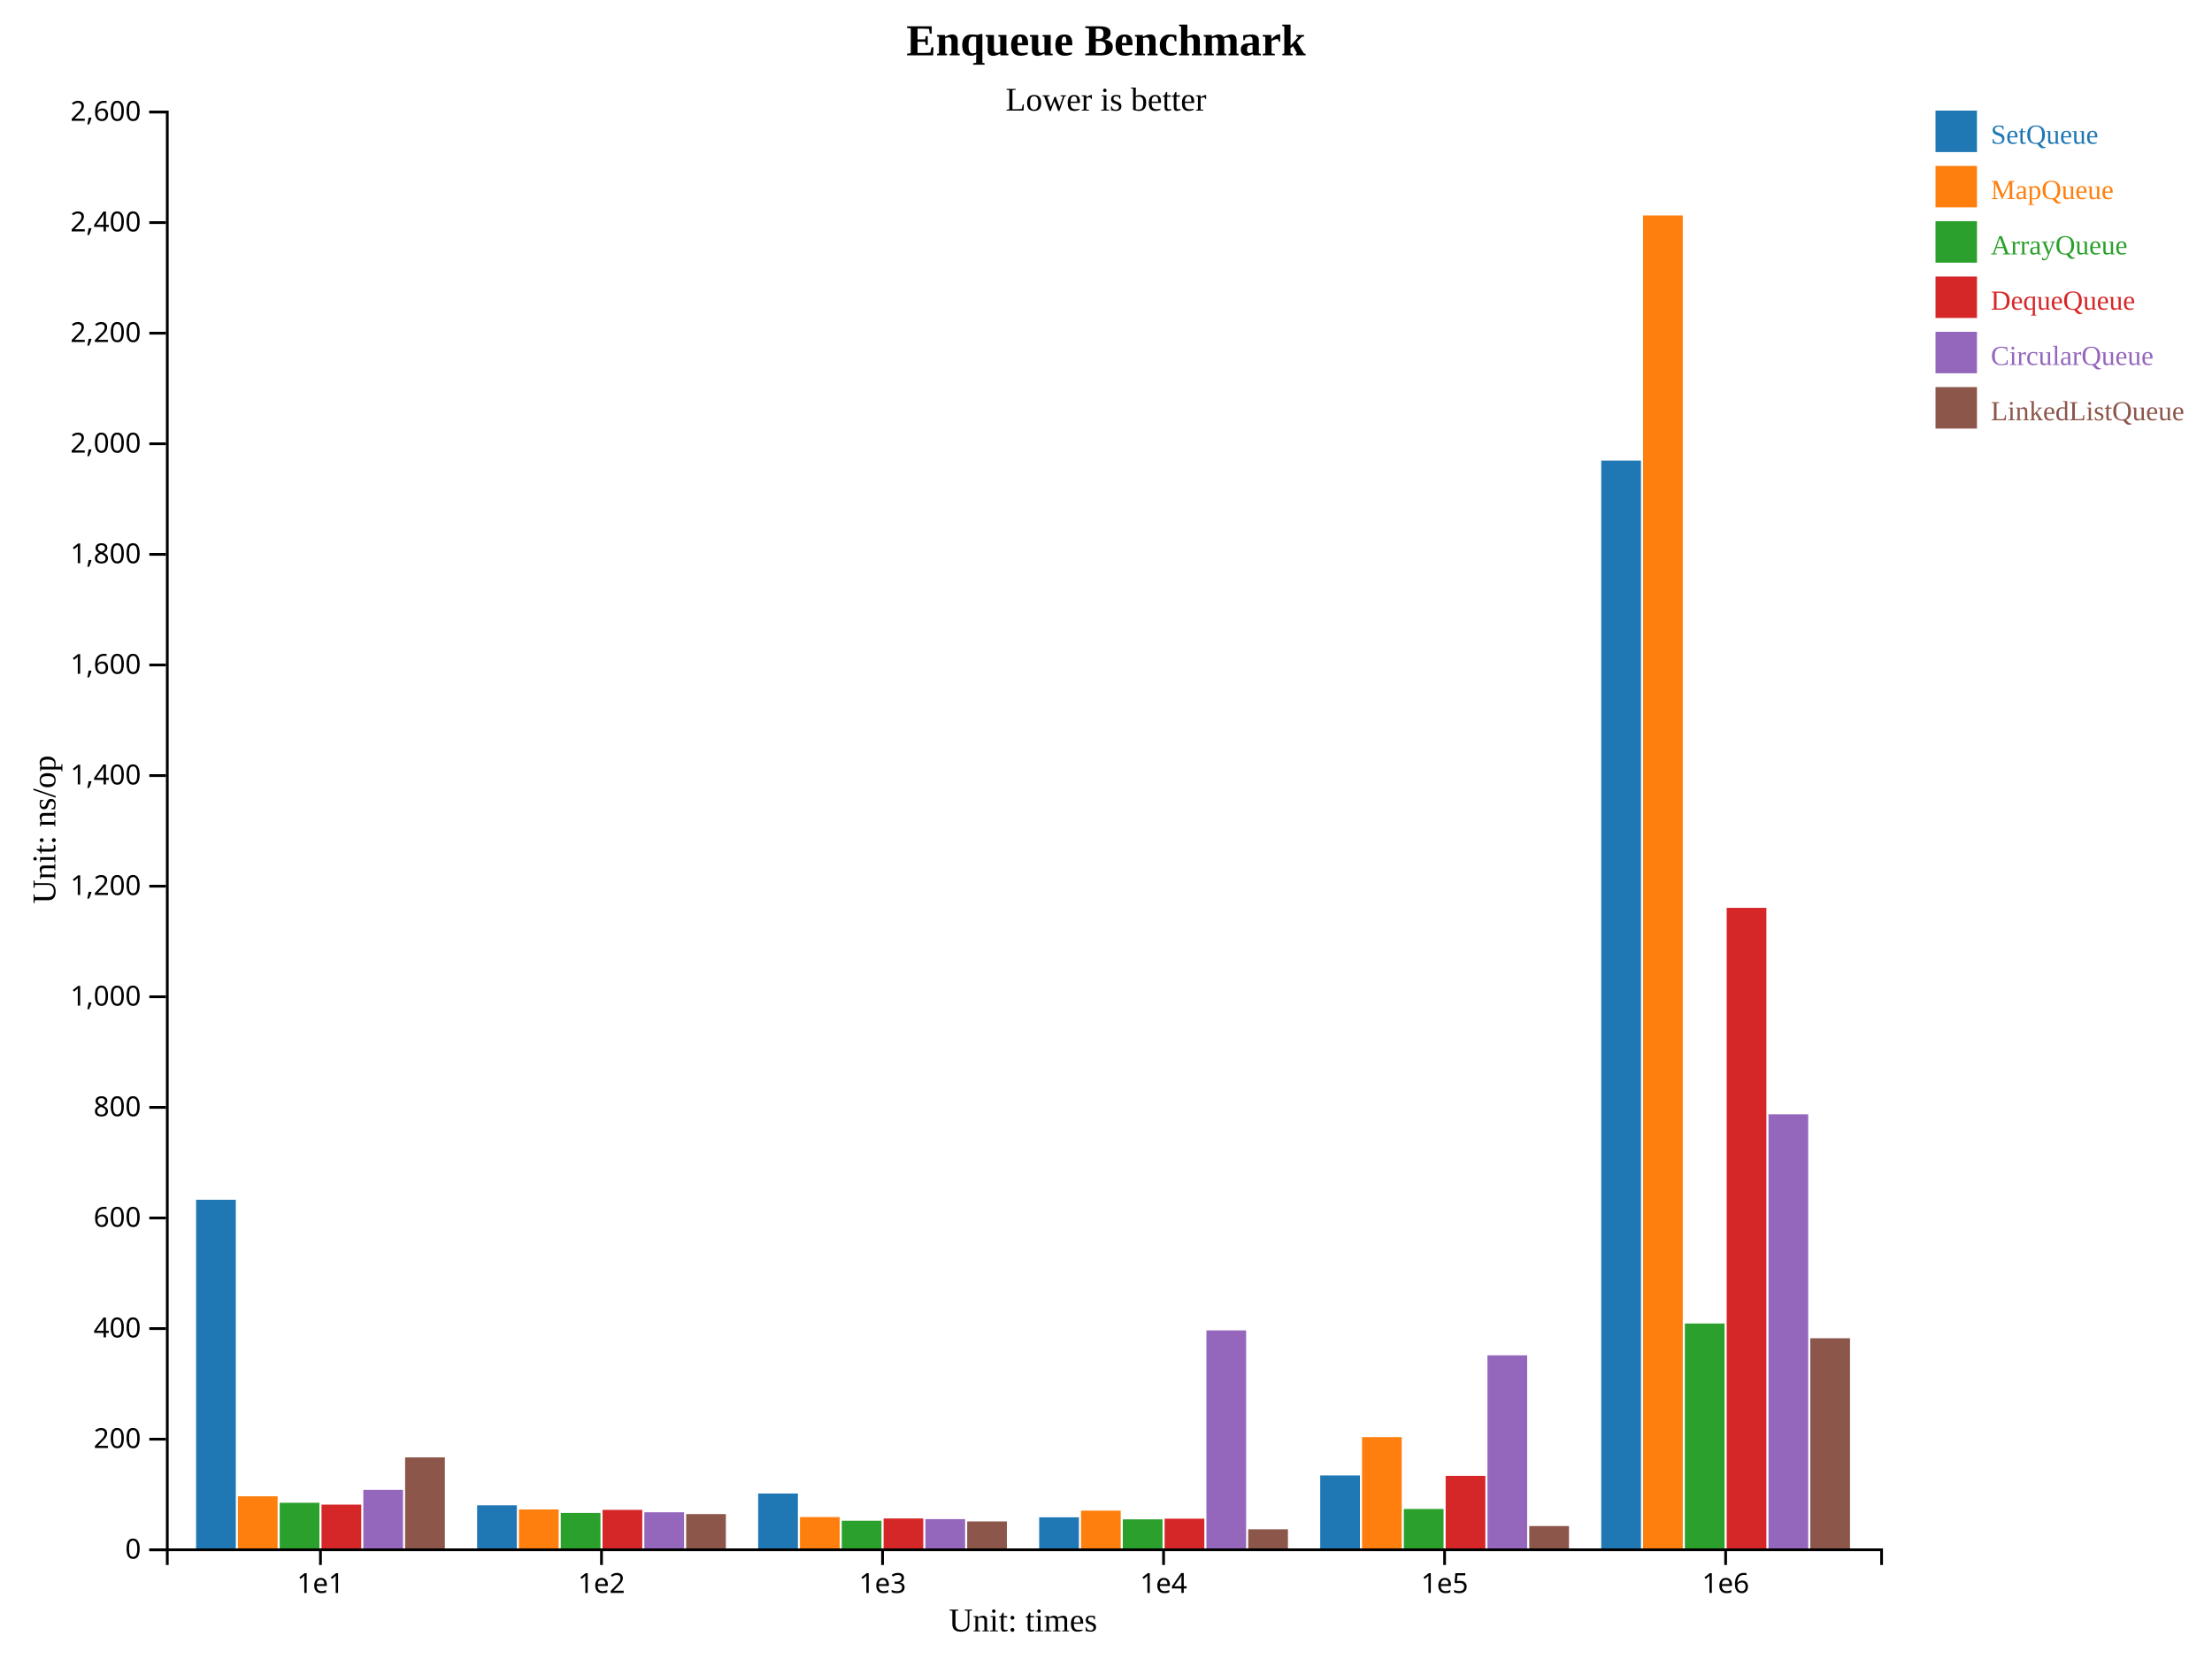
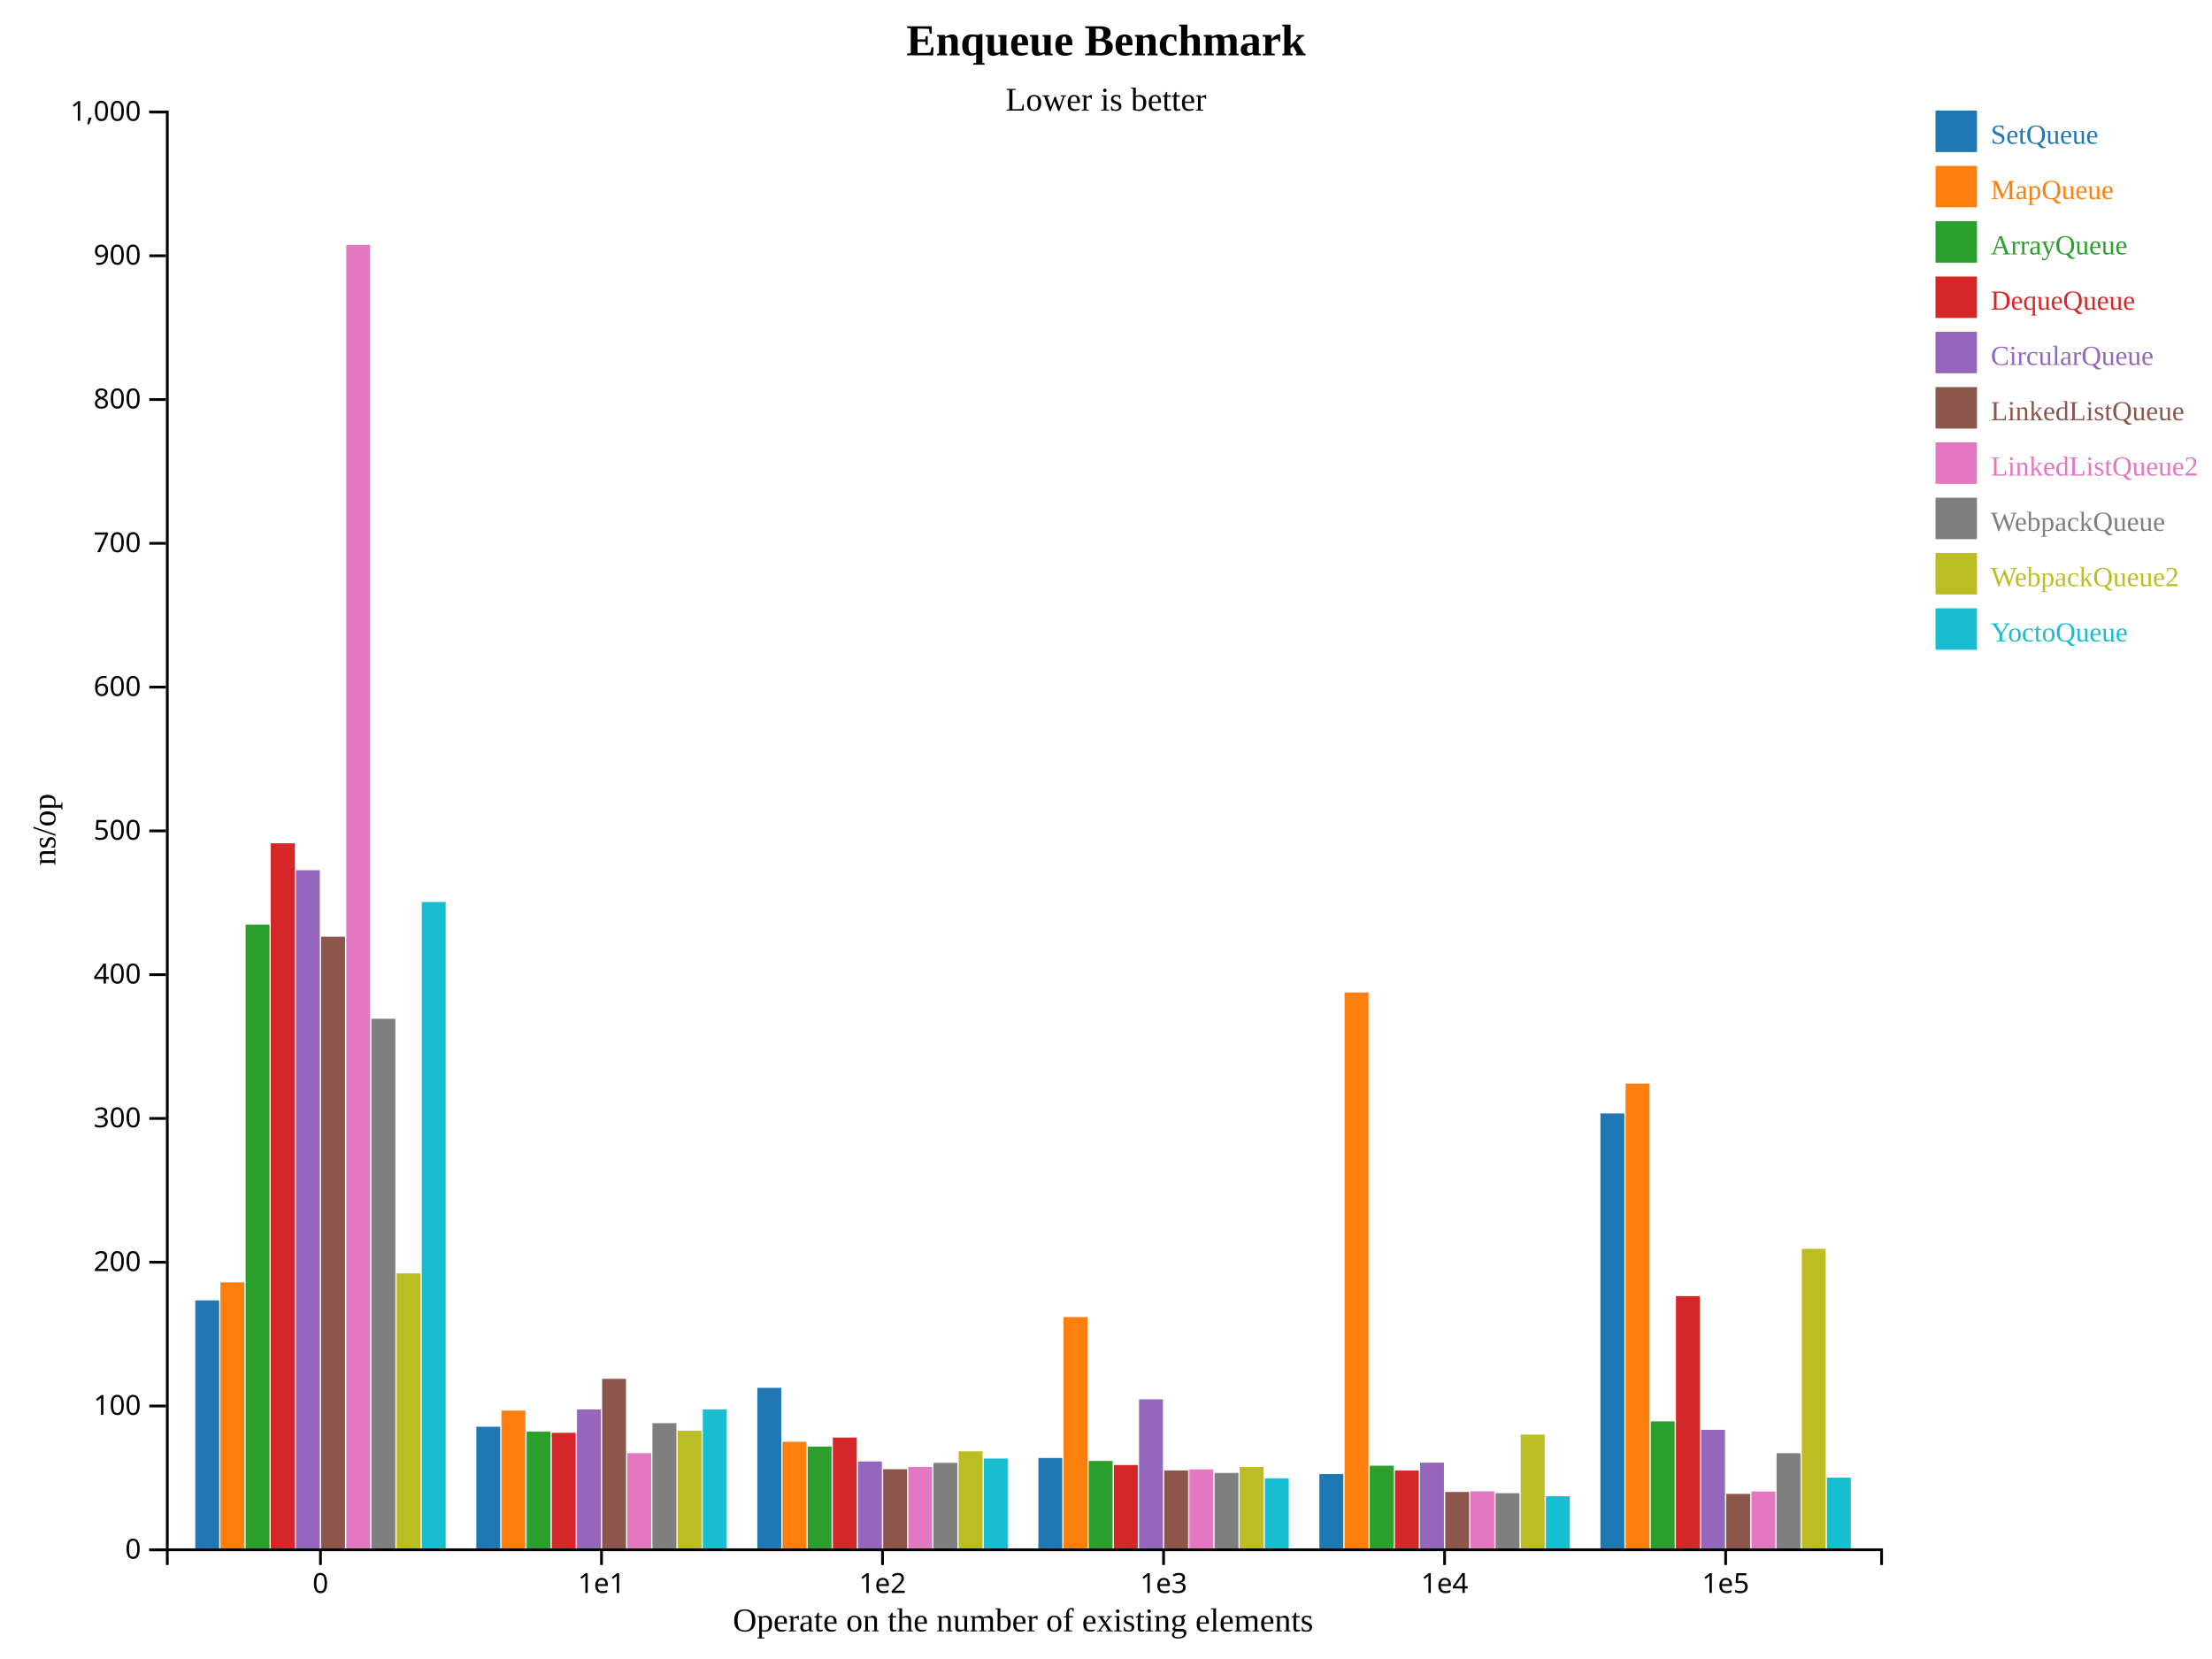
<svg xmlns="http://www.w3.org/2000/svg" width="800" height="600" style="background-color: white;">
  <g transform="translate(60,40)">
    <g transform="translate(10.16393,0)">
-       <rect x="0.756" y="393.91" width="14.364" height="126.09" fill="#1f77b4" />
-       <rect x="15.876" y="501.156" width="14.364" height="18.844" fill="#ff7f0e" />
-       <rect x="30.996" y="503.498" width="14.364" height="16.502" fill="#2ca02c" />
-       <rect x="46.116" y="504.164" width="14.364" height="15.836" fill="#d62728" />
-       <rect x="61.236" y="498.828" width="14.364" height="21.172" fill="#9467bd" />
-       <rect x="76.356" y="487.082" width="14.364" height="32.918" fill="#8c564b" />
+       <rect x="0.455" y="430.3" width="8.647" height="89.7" fill="#1f77b4" />
+       <rect x="9.557" y="423.784" width="8.647" height="96.216" fill="#ff7f0e" />
+       <rect x="18.659" y="294.408" width="8.647" height="225.592" fill="#2ca02c" />
+       <rect x="27.761" y="264.987" width="8.647" height="255.013" fill="#d62728" />
+       <rect x="36.863" y="274.716" width="8.647" height="245.284" fill="#9467bd" />
+       <rect x="45.965" y="298.761" width="8.647" height="221.239" fill="#8c564b" />
+       <rect x="55.067" y="48.573" width="8.647" height="471.427" fill="#e377c2" />
+       <rect x="64.169" y="328.448" width="8.647" height="191.552" fill="#7f7f7f" />
+       <rect x="73.271" y="420.54" width="8.647" height="99.46" fill="#bcbd22" />
+       <rect x="82.373" y="286.213" width="8.647" height="233.787" fill="#17becf" />
    </g>
    <g transform="translate(111.8033,0)">
-       <rect x="0.756" y="504.416" width="14.364" height="15.584" fill="#1f77b4" />
-       <rect x="15.876" y="505.912" width="14.364" height="14.088" fill="#ff7f0e" />
-       <rect x="30.996" y="507.17" width="14.364" height="12.83" fill="#2ca02c" />
-       <rect x="46.116" y="506.066" width="14.364" height="13.934" fill="#d62728" />
-       <rect x="61.236" y="506.932" width="14.364" height="13.068" fill="#9467bd" />
-       <rect x="76.356" y="507.59" width="14.364" height="12.41" fill="#8c564b" />
+       <rect x="0.455" y="475.998" width="8.647" height="44.002" fill="#1f77b4" />
+       <rect x="9.557" y="470.153" width="8.647" height="49.847" fill="#ff7f0e" />
+       <rect x="18.659" y="477.771" width="8.647" height="42.229" fill="#2ca02c" />
+       <rect x="27.761" y="478.192" width="8.647" height="41.808" fill="#d62728" />
+       <rect x="36.863" y="469.742" width="8.647" height="50.258" fill="#9467bd" />
+       <rect x="45.965" y="458.682" width="8.647" height="61.318" fill="#8c564b" />
+       <rect x="55.067" y="485.56" width="8.647" height="34.44" fill="#e377c2" />
+       <rect x="64.169" y="474.703" width="8.647" height="45.297" fill="#7f7f7f" />
+       <rect x="73.271" y="477.454" width="8.647" height="42.546" fill="#bcbd22" />
+       <rect x="82.373" y="469.726" width="8.647" height="50.274" fill="#17becf" />
    </g>
    <g transform="translate(213.4426,0)">
-       <rect x="0.756" y="500.156" width="14.364" height="19.844" fill="#1f77b4" />
-       <rect x="15.876" y="508.67" width="14.364" height="11.33" fill="#ff7f0e" />
-       <rect x="30.996" y="509.99" width="14.364" height="10.01" fill="#2ca02c" />
-       <rect x="46.116" y="509.174" width="14.364" height="10.826" fill="#d62728" />
-       <rect x="61.236" y="509.412" width="14.364" height="10.588" fill="#9467bd" />
-       <rect x="76.356" y="510.24" width="14.364" height="9.76" fill="#8c564b" />
+       <rect x="0.455" y="461.937" width="8.647" height="58.063" fill="#1f77b4" />
+       <rect x="9.557" y="481.432" width="8.647" height="38.568" fill="#ff7f0e" />
+       <rect x="18.659" y="483.189" width="8.647" height="36.811" fill="#2ca02c" />
+       <rect x="27.761" y="479.913" width="8.647" height="40.087" fill="#d62728" />
+       <rect x="36.863" y="488.556" width="8.647" height="31.444" fill="#9467bd" />
+       <rect x="45.965" y="491.358" width="8.647" height="28.642" fill="#8c564b" />
+       <rect x="55.067" y="490.537" width="8.647" height="29.463" fill="#e377c2" />
+       <rect x="64.169" y="489.044" width="8.647" height="30.956" fill="#7f7f7f" />
+       <rect x="73.271" y="484.884" width="8.647" height="35.116" fill="#bcbd22" />
+       <rect x="82.373" y="487.495" width="8.647" height="32.505" fill="#17becf" />
    </g>
    <g transform="translate(315.082,0)">
-       <rect x="0.756" y="508.754" width="14.364" height="11.246" fill="#1f77b4" />
-       <rect x="15.876" y="506.34" width="14.364" height="13.66" fill="#ff7f0e" />
-       <rect x="30.996" y="509.49" width="14.364" height="10.51" fill="#2ca02c" />
-       <rect x="46.116" y="509.244" width="14.364" height="10.756" fill="#d62728" />
-       <rect x="61.236" y="441.158" width="14.364" height="78.842" fill="#9467bd" />
-       <rect x="76.356" y="513.086" width="14.364" height="6.914" fill="#8c564b" />
+       <rect x="0.455" y="487.292" width="8.647" height="32.708" fill="#1f77b4" />
+       <rect x="9.557" y="436.353" width="8.647" height="83.647" fill="#ff7f0e" />
+       <rect x="18.659" y="488.379" width="8.647" height="31.621" fill="#2ca02c" />
+       <rect x="27.761" y="489.845" width="8.647" height="30.155" fill="#d62728" />
+       <rect x="36.863" y="466.071" width="8.647" height="53.929" fill="#9467bd" />
+       <rect x="45.965" y="491.8" width="8.647" height="28.2" fill="#8c564b" />
+       <rect x="55.067" y="491.431" width="8.647" height="28.569" fill="#e377c2" />
+       <rect x="64.169" y="492.705" width="8.647" height="27.295" fill="#7f7f7f" />
+       <rect x="73.271" y="490.558" width="8.647" height="29.442" fill="#bcbd22" />
+       <rect x="82.373" y="494.645" width="8.647" height="25.355" fill="#17becf" />
    </g>
    <g transform="translate(416.7213,0)">
-       <rect x="0.756" y="493.596" width="14.364" height="26.404" fill="#1f77b4" />
-       <rect x="15.876" y="479.75" width="14.364" height="40.25" fill="#ff7f0e" />
-       <rect x="30.996" y="505.744" width="14.364" height="14.256" fill="#2ca02c" />
-       <rect x="46.116" y="493.764" width="14.364" height="26.236" fill="#d62728" />
-       <rect x="61.236" y="450.172" width="14.364" height="69.828" fill="#9467bd" />
-       <rect x="76.356" y="511.914" width="14.364" height="8.086" fill="#8c564b" />
+       <rect x="0.455" y="493.126" width="8.647" height="26.874" fill="#1f77b4" />
+       <rect x="9.557" y="318.921" width="8.647" height="201.079" fill="#ff7f0e" />
+       <rect x="18.659" y="490.09" width="8.647" height="29.91" fill="#2ca02c" />
+       <rect x="27.761" y="491.821" width="8.647" height="28.179" fill="#d62728" />
+       <rect x="36.863" y="488.992" width="8.647" height="31.008" fill="#9467bd" />
+       <rect x="45.965" y="499.59" width="8.647" height="20.41" fill="#8c564b" />
+       <rect x="55.067" y="499.356" width="8.647" height="20.644" fill="#e377c2" />
+       <rect x="64.169" y="500.032" width="8.647" height="19.968" fill="#7f7f7f" />
+       <rect x="73.271" y="478.832" width="8.647" height="41.168" fill="#bcbd22" />
+       <rect x="82.373" y="501.129" width="8.647" height="18.871" fill="#17becf" />
    </g>
    <g transform="translate(518.3607,0)">
-       <rect x="0.756" y="126.588" width="14.364" height="393.412" fill="#1f77b4" />
-       <rect x="15.876" y="37.916" width="14.364" height="482.084" fill="#ff7f0e" />
-       <rect x="30.996" y="438.662" width="14.364" height="81.338" fill="#2ca02c" />
-       <rect x="46.116" y="288.334" width="14.364" height="231.666" fill="#d62728" />
-       <rect x="61.236" y="362.994" width="14.364" height="157.006" fill="#9467bd" />
-       <rect x="76.356" y="443.994" width="14.364" height="76.006" fill="#8c564b" />
+       <rect x="0.455" y="362.695" width="8.647" height="157.305" fill="#1f77b4" />
+       <rect x="9.557" y="351.889" width="8.647" height="168.111" fill="#ff7f0e" />
+       <rect x="18.659" y="474.048" width="8.647" height="45.952" fill="#2ca02c" />
+       <rect x="27.761" y="428.761" width="8.647" height="91.239" fill="#d62728" />
+       <rect x="36.863" y="477.11" width="8.647" height="42.89" fill="#9467bd" />
+       <rect x="45.965" y="500.287" width="8.647" height="19.713" fill="#8c564b" />
+       <rect x="55.067" y="499.403" width="8.647" height="20.597" fill="#e377c2" />
+       <rect x="64.169" y="485.566" width="8.647" height="34.434" fill="#7f7f7f" />
+       <rect x="73.271" y="411.668" width="8.647" height="108.332" fill="#bcbd22" />
+       <rect x="82.373" y="494.411" width="8.647" height="25.589" fill="#17becf" />
    </g>
    <g transform="translate(0,520)" fill="none" font-size="10" font-family="sans-serif" text-anchor="middle">
      <path class="domain" stroke="currentColor" d="M0.5,6V0.5H620.5V6" />
      <g class="tick" opacity="1" transform="translate(55.90164,0)">
        <line stroke="currentColor" y2="6" />
-         <text fill="currentColor" y="9" dy="0.71em">1e1</text>
+         <text fill="currentColor" y="9" dy="0.71em">0</text>
      </g>
      <g class="tick" opacity="1" transform="translate(157.541,0)">
        <line stroke="currentColor" y2="6" />
-         <text fill="currentColor" y="9" dy="0.71em">1e2</text>
+         <text fill="currentColor" y="9" dy="0.71em">1e1</text>
      </g>
      <g class="tick" opacity="1" transform="translate(259.1803,0)">
        <line stroke="currentColor" y2="6" />
-         <text fill="currentColor" y="9" dy="0.71em">1e3</text>
+         <text fill="currentColor" y="9" dy="0.71em">1e2</text>
      </g>
      <g class="tick" opacity="1" transform="translate(360.8197,0)">
        <line stroke="currentColor" y2="6" />
-         <text fill="currentColor" y="9" dy="0.71em">1e4</text>
+         <text fill="currentColor" y="9" dy="0.71em">1e3</text>
      </g>
      <g class="tick" opacity="1" transform="translate(462.459,0)">
        <line stroke="currentColor" y2="6" />
-         <text fill="currentColor" y="9" dy="0.71em">1e5</text>
+         <text fill="currentColor" y="9" dy="0.71em">1e4</text>
      </g>
      <g class="tick" opacity="1" transform="translate(564.0984,0)">
        <line stroke="currentColor" y2="6" />
-         <text fill="currentColor" y="9" dy="0.71em">1e6</text>
+         <text fill="currentColor" y="9" dy="0.71em">1e5</text>
      </g>
    </g>
-     <text x="310" y="550" text-anchor="middle" font-size="12px" fill="black">Unit: times</text>
+     <text x="310" y="550" text-anchor="middle" font-size="12px" fill="black">Operate on the number of existing elements</text>
    <g fill="none" font-size="10" font-family="sans-serif" text-anchor="end">
      <path class="domain" stroke="currentColor" d="M-6,520.5H0.5V0.5H-6" />
      <g class="tick" opacity="1" transform="translate(0,520.5)">
        <line stroke="currentColor" x2="-6" />
        <text fill="currentColor" x="-9" dy="0.32em">0</text>
      </g>
-       <g class="tick" opacity="1" transform="translate(0,480.5)">
+       <g class="tick" opacity="1" transform="translate(0,468.5)">
+         <line stroke="currentColor" x2="-6" />
+         <text fill="currentColor" x="-9" dy="0.32em">100</text>
+       </g>
+       <g class="tick" opacity="1" transform="translate(0,416.5)">
        <line stroke="currentColor" x2="-6" />
        <text fill="currentColor" x="-9" dy="0.32em">200</text>
      </g>
-       <g class="tick" opacity="1" transform="translate(0,440.5)">
+       <g class="tick" opacity="1" transform="translate(0,364.5)">
+         <line stroke="currentColor" x2="-6" />
+         <text fill="currentColor" x="-9" dy="0.32em">300</text>
+       </g>
+       <g class="tick" opacity="1" transform="translate(0,312.5)">
        <line stroke="currentColor" x2="-6" />
        <text fill="currentColor" x="-9" dy="0.32em">400</text>
      </g>
-       <g class="tick" opacity="1" transform="translate(0,400.5)">
+       <g class="tick" opacity="1" transform="translate(0,260.5)">
+         <line stroke="currentColor" x2="-6" />
+         <text fill="currentColor" x="-9" dy="0.32em">500</text>
+       </g>
+       <g class="tick" opacity="1" transform="translate(0,208.5)">
        <line stroke="currentColor" x2="-6" />
        <text fill="currentColor" x="-9" dy="0.32em">600</text>
      </g>
-       <g class="tick" opacity="1" transform="translate(0,360.5)">
+       <g class="tick" opacity="1" transform="translate(0,156.5)">
+         <line stroke="currentColor" x2="-6" />
+         <text fill="currentColor" x="-9" dy="0.32em">700</text>
+       </g>
+       <g class="tick" opacity="1" transform="translate(0,104.5)">
        <line stroke="currentColor" x2="-6" />
        <text fill="currentColor" x="-9" dy="0.32em">800</text>
      </g>
-       <g class="tick" opacity="1" transform="translate(0,320.5)">
+       <g class="tick" opacity="1" transform="translate(0,52.5)">
+         <line stroke="currentColor" x2="-6" />
+         <text fill="currentColor" x="-9" dy="0.32em">900</text>
+       </g>
+       <g class="tick" opacity="1" transform="translate(0,0.5)">
        <line stroke="currentColor" x2="-6" />
        <text fill="currentColor" x="-9" dy="0.32em">1,000</text>
      </g>
-       <g class="tick" opacity="1" transform="translate(0,280.5)">
-         <line stroke="currentColor" x2="-6" />
-         <text fill="currentColor" x="-9" dy="0.32em">1,200</text>
-       </g>
-       <g class="tick" opacity="1" transform="translate(0,240.5)">
-         <line stroke="currentColor" x2="-6" />
-         <text fill="currentColor" x="-9" dy="0.32em">1,400</text>
-       </g>
-       <g class="tick" opacity="1" transform="translate(0,200.5)">
-         <line stroke="currentColor" x2="-6" />
-         <text fill="currentColor" x="-9" dy="0.32em">1,600</text>
-       </g>
-       <g class="tick" opacity="1" transform="translate(0,160.5)">
-         <line stroke="currentColor" x2="-6" />
-         <text fill="currentColor" x="-9" dy="0.32em">1,800</text>
-       </g>
-       <g class="tick" opacity="1" transform="translate(0,120.5)">
-         <line stroke="currentColor" x2="-6" />
-         <text fill="currentColor" x="-9" dy="0.32em">2,000</text>
-       </g>
-       <g class="tick" opacity="1" transform="translate(0,80.5)">
-         <line stroke="currentColor" x2="-6" />
-         <text fill="currentColor" x="-9" dy="0.32em">2,200</text>
-       </g>
-       <g class="tick" opacity="1" transform="translate(0,40.5)">
-         <line stroke="currentColor" x2="-6" />
-         <text fill="currentColor" x="-9" dy="0.32em">2,400</text>
-       </g>
-       <g class="tick" opacity="1" transform="translate(0,0.5)">
-         <line stroke="currentColor" x2="-6" />
-         <text fill="currentColor" x="-9" dy="0.32em">2,600</text>
-       </g>
    </g>
-     <text x="-260" y="-40" transform="rotate(-90)" text-anchor="middle" font-size="12px" fill="black">Unit: ns/op</text>
+     <text x="-260" y="-40" transform="rotate(-90)" text-anchor="middle" font-size="12px" fill="black">ns/op</text>
    <g transform="translate(640, 0)">
      <g transform="translate(0, 0)">
        <rect width="15" height="15" fill="#1f77b4" />
        <text x="20" y="12" text-anchor="start" font-size="10px" fill="#1f77b4">SetQueue</text>
      </g>
      <g transform="translate(0, 20)">
        <rect width="15" height="15" fill="#ff7f0e" />
        <text x="20" y="12" text-anchor="start" font-size="10px" fill="#ff7f0e">MapQueue</text>
      </g>
      <g transform="translate(0, 40)">
        <rect width="15" height="15" fill="#2ca02c" />
        <text x="20" y="12" text-anchor="start" font-size="10px" fill="#2ca02c">ArrayQueue</text>
      </g>
      <g transform="translate(0, 60)">
        <rect width="15" height="15" fill="#d62728" />
        <text x="20" y="12" text-anchor="start" font-size="10px" fill="#d62728">DequeQueue</text>
      </g>
      <g transform="translate(0, 80)">
        <rect width="15" height="15" fill="#9467bd" />
        <text x="20" y="12" text-anchor="start" font-size="10px" fill="#9467bd">CircularQueue</text>
      </g>
      <g transform="translate(0, 100)">
        <rect width="15" height="15" fill="#8c564b" />
        <text x="20" y="12" text-anchor="start" font-size="10px" fill="#8c564b">LinkedListQueue</text>
      </g>
+       <g transform="translate(0, 120)">
+         <rect width="15" height="15" fill="#e377c2" />
+         <text x="20" y="12" text-anchor="start" font-size="10px" fill="#e377c2">LinkedListQueue2</text>
+       </g>
+       <g transform="translate(0, 140)">
+         <rect width="15" height="15" fill="#7f7f7f" />
+         <text x="20" y="12" text-anchor="start" font-size="10px" fill="#7f7f7f">WebpackQueue</text>
+       </g>
+       <g transform="translate(0, 160)">
+         <rect width="15" height="15" fill="#bcbd22" />
+         <text x="20" y="12" text-anchor="start" font-size="10px" fill="#bcbd22">WebpackQueue2</text>
+       </g>
+       <g transform="translate(0, 180)">
+         <rect width="15" height="15" fill="#17becf" />
+         <text x="20" y="12" text-anchor="start" font-size="10px" fill="#17becf">YoctoQueue</text>
+       </g>
    </g>
  </g>
  <text x="400" y="20" text-anchor="middle" font-size="16px" font-weight="bold">Enqueue Benchmark</text>
  <text x="400" y="40" text-anchor="middle" font-size="12px">Lower is better</text>
</svg>
